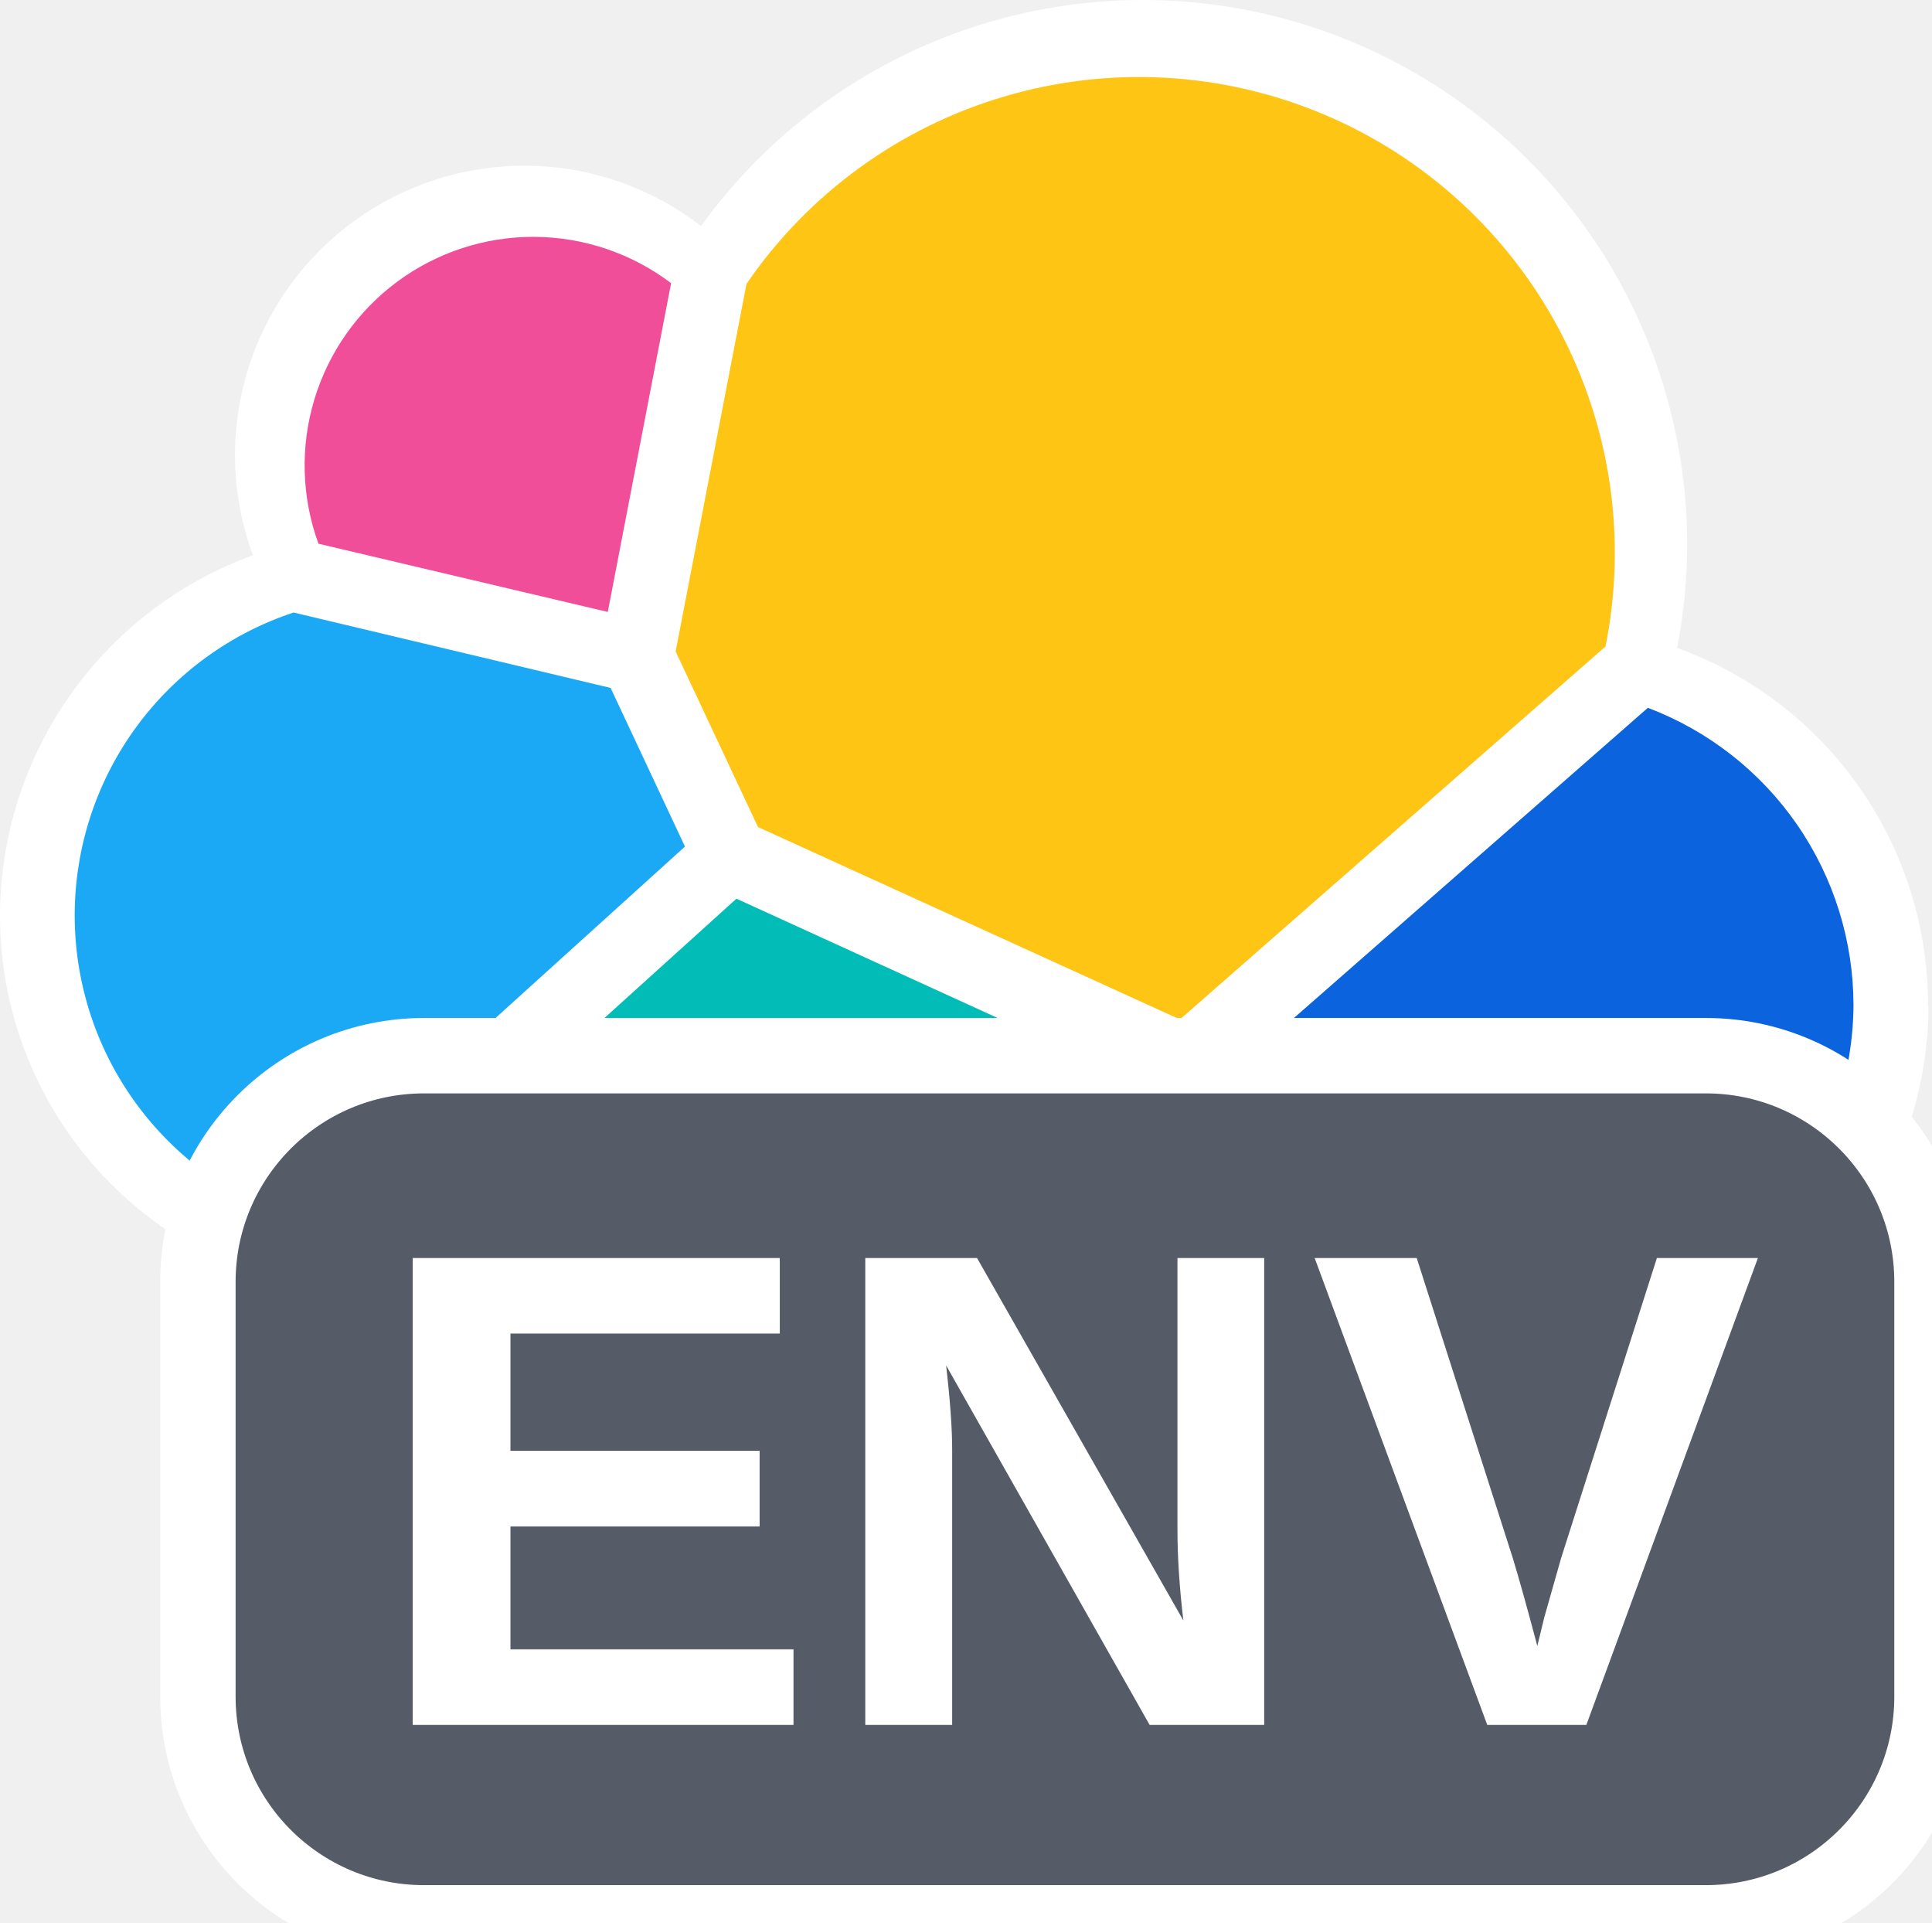
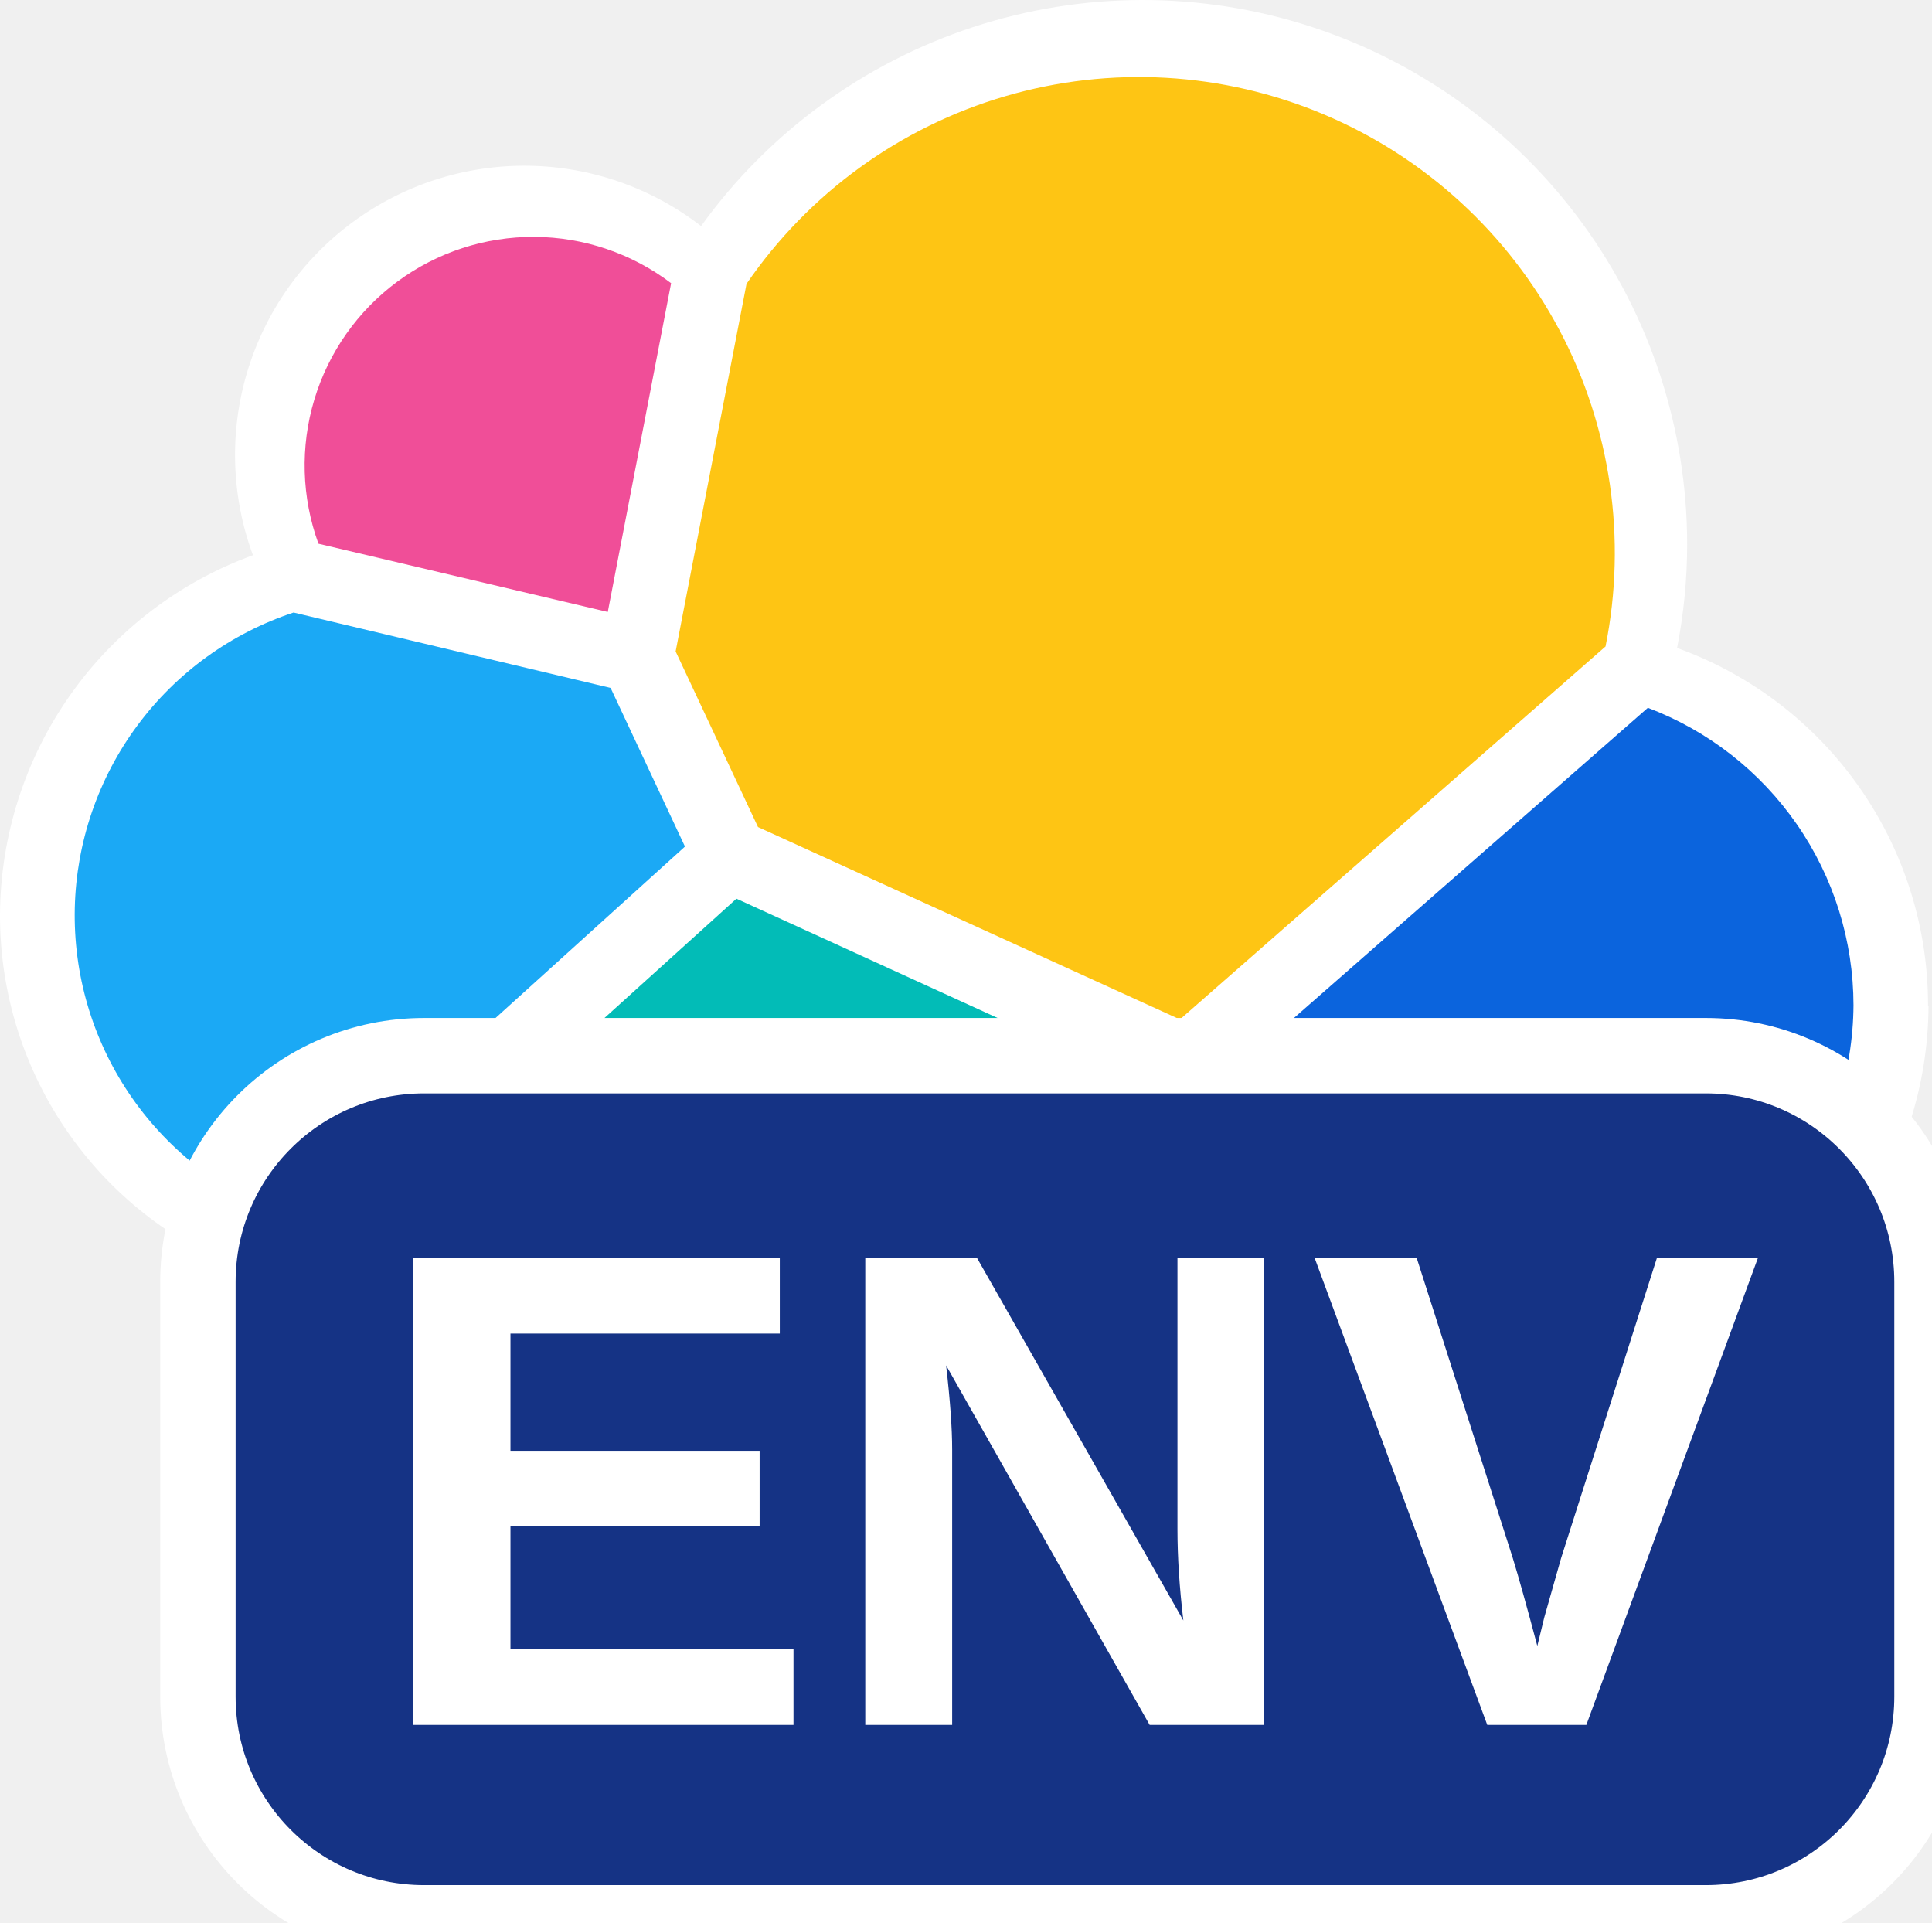
<svg xmlns="http://www.w3.org/2000/svg" width="205" height="204" viewBox="0 0 205 204" fill="none">
  <g>
    <path d="M204.58 106.744C204.603 98.436 202.056 90.326 197.289 83.523C192.521 76.72 185.766 71.558 177.95 68.744C178.661 65.12 179.02 61.436 179.02 57.744C179.015 45.528 175.137 33.629 167.945 23.755C160.752 13.882 150.615 6.542 138.99 2.791C127.365 -0.96 114.849 -0.929 103.242 2.878C91.636 6.686 81.534 14.075 74.39 23.984C69.118 19.911 62.664 17.665 56.002 17.584C49.341 17.504 42.834 19.593 37.464 23.536C32.095 27.479 28.154 33.063 26.237 39.443C24.321 45.824 24.532 52.654 26.84 58.904C19.015 61.753 12.249 66.929 7.451 73.736C2.653 80.543 0.053 88.656 0 96.984C-0.033 105.33 2.527 113.48 7.326 120.309C12.125 127.138 18.927 132.307 26.79 135.104C25.168 143.453 25.412 152.057 27.506 160.301C29.601 168.544 33.492 176.222 38.903 182.784C44.314 189.347 51.109 194.631 58.802 198.258C66.495 201.885 74.895 203.765 83.4 203.764C92.556 203.772 101.581 201.59 109.722 197.402C117.863 193.213 124.884 187.138 130.2 179.684C135.455 183.802 141.912 186.091 148.588 186.201C155.264 186.312 161.793 184.238 167.181 180.295C172.569 176.353 176.522 170.758 178.437 164.362C180.352 157.965 180.125 151.119 177.79 144.864C185.623 142.013 192.394 136.832 197.193 130.016C201.992 123.201 204.587 115.079 204.63 106.744" fill="white" />
    <path d="M80.43 87.744L125.2 108.154L170.36 68.584C172.647 57.175 170.923 45.326 165.48 35.042C160.036 24.758 151.208 16.669 140.487 12.145C129.767 7.62 117.813 6.937 106.647 10.212C95.482 13.486 85.79 20.516 79.21 30.114L71.69 69.114L80.43 87.744Z" fill="#FEC514" />
    <path d="M34.1 135.154C31.769 146.616 33.479 158.533 38.94 168.877C44.401 179.221 53.276 187.355 64.056 191.896C74.836 196.436 86.856 197.103 98.072 193.783C109.288 190.463 119.009 183.36 125.581 173.684L133.031 134.844L123.031 115.844L78.141 95.344L34.1 135.154Z" fill="#02BCB7" />
    <path d="M33.79 57.684L64.49 64.924L71.21 30.044C67.036 26.884 61.952 25.16 56.717 25.129C51.481 25.098 46.377 26.762 42.166 29.873C37.955 32.983 34.864 37.373 33.354 42.386C31.844 47.398 31.997 52.765 33.79 57.684Z" fill="#F04E98" />
    <path d="M31.151 64.984C24.518 67.175 18.727 71.364 14.57 76.978C10.414 82.591 8.096 89.353 7.935 96.335C7.774 103.318 9.778 110.179 13.671 115.978C17.564 121.777 23.157 126.229 29.68 128.724L72.68 89.814L64.79 72.984L31.151 64.984Z" fill="#1BA9F5" />
    <path d="M133.44 173.684C137.012 176.435 141.284 178.128 145.77 178.572C150.256 179.016 154.777 178.191 158.818 176.193C162.859 174.195 166.259 171.103 168.63 167.269C171.001 163.434 172.248 159.012 172.23 154.504C172.243 151.636 171.749 148.789 170.77 146.094L140.12 138.924L133.44 173.684Z" fill="#9ADC30" />
    <path d="M139.68 130.894L173.43 138.784C180.166 136.513 186.025 132.197 190.191 126.437C194.357 120.678 196.622 113.762 196.67 106.654C196.664 99.801 194.573 93.112 190.676 87.475C186.779 81.838 181.259 77.52 174.85 75.094L130.72 113.764L139.68 130.894Z" fill="#0B64DD" />
  </g>
-   <rect x="21" y="112" width="184" height="92" rx="24" fill="#555C67" stroke="#fff" stroke-width="8" />
+   <rect x="21" y="112" width="184" height="92" rx="24" fill="#153385" stroke="#fff" stroke-width="8" />
  <text x="113" y="183" text-anchor="middle" font-family="Arial, Helvetica, sans-serif" font-weight="700" font-size="72" fill="#fff">ENV</text>
</svg>
